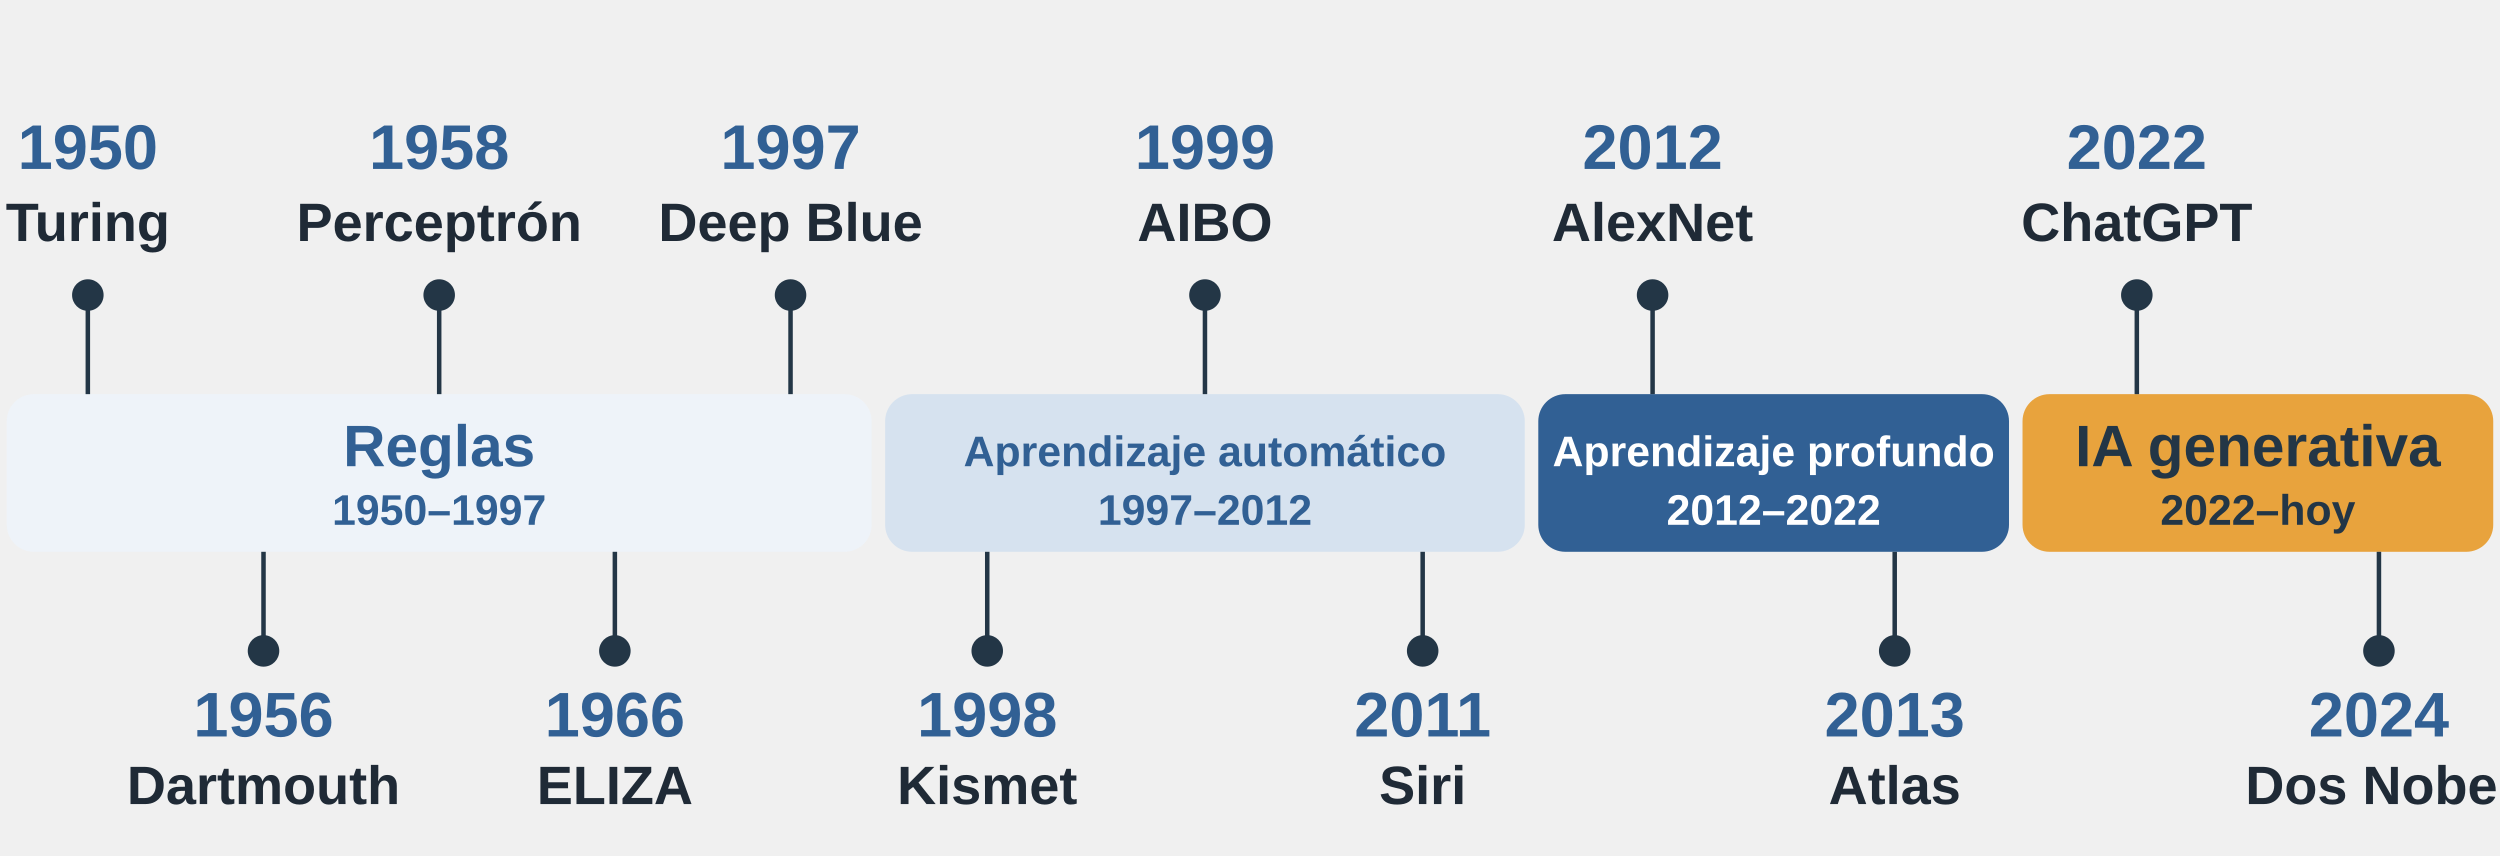
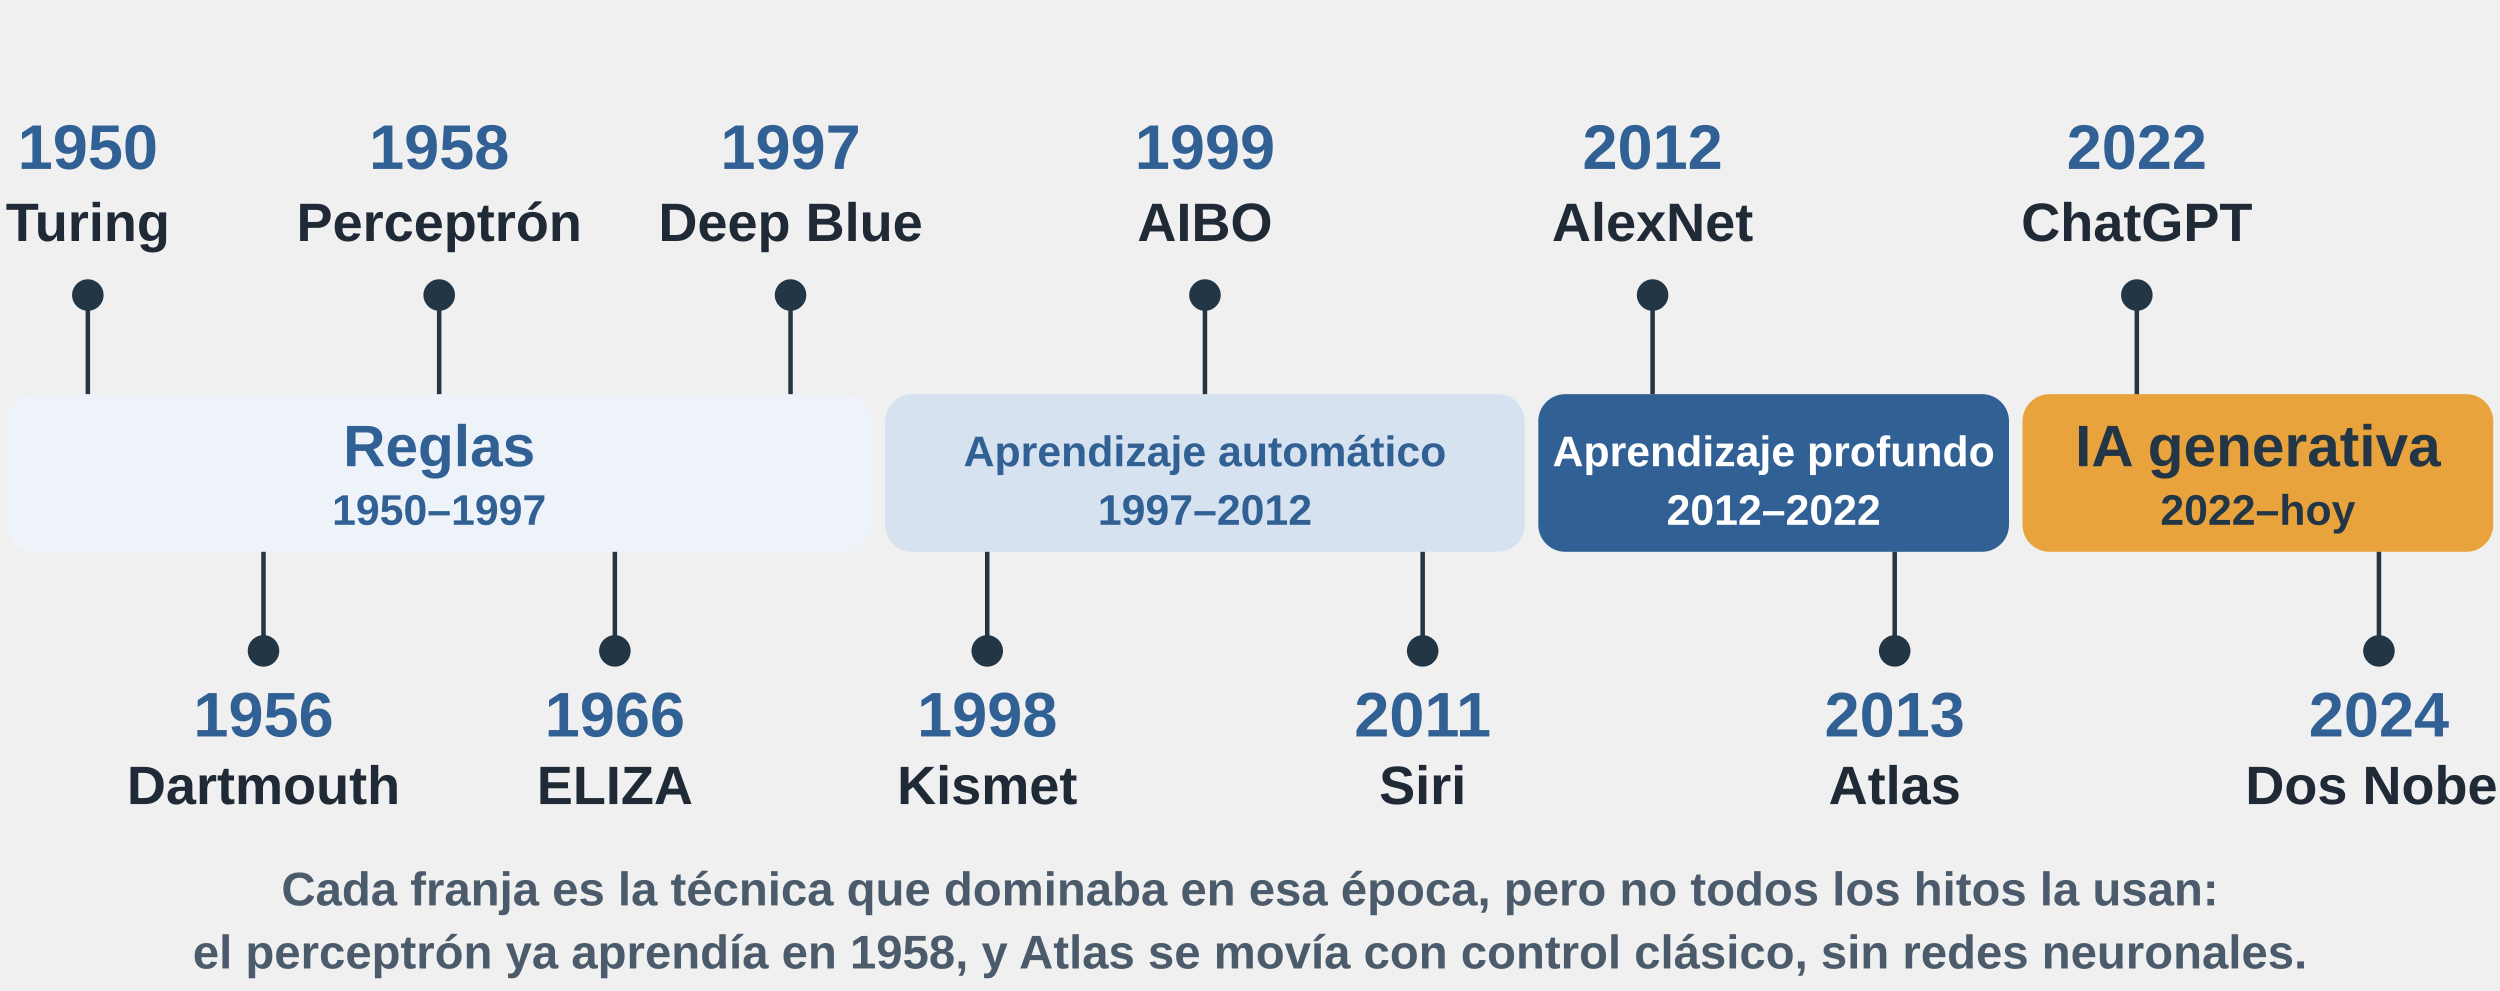
- <svg xmlns="http://www.w3.org/2000/svg" viewBox="0 0 1110 380" width="1110" height="380" font-family="Catamaran, Arial, Helvetica, sans-serif">
+ <svg xmlns="http://www.w3.org/2000/svg" viewBox="0 0 1110 440" width="1110" height="440" font-family="Catamaran, Arial, Helvetica, sans-serif">
  <defs>
    <marker id="flecha" viewBox="0 0 10 10" refX="8" refY="5" markerWidth="20" markerHeight="20" markerUnits="userSpaceOnUse" orient="auto-start-reverse">
      <path d="M0,0 L10,5 L0,10 z" fill="#233646" />
    </marker>
    <marker id="flechaSol" viewBox="0 0 10 10" refX="8" refY="5" markerWidth="18" markerHeight="18" markerUnits="userSpaceOnUse" orient="auto-start-reverse">
      <path d="M0,0 L10,5 L0,10 z" fill="#e8a33d" />
    </marker>
  </defs>
  <rect x="3" y="175" width="384" height="70" rx="12" fill="#eef3f9" stroke="none" stroke-width="0" />
  <text x="195.0" y="207" font-size="26" fill="#316094" font-weight="800" text-anchor="middle">Reglas</text>
  <text x="195.0" y="233" font-size="19" fill="#316094" font-weight="600" text-anchor="middle">1950–1997</text>
  <line x1="39.0" y1="175" x2="39.0" y2="135" stroke="#233646" stroke-width="2" />
  <circle cx="39.0" cy="131" r="7" fill="#233646" />
  <text x="39.0" y="75" font-size="28" fill="#316094" font-weight="900" text-anchor="middle">1950</text>
  <text x="39.0" y="107" font-size="24" fill="#1f2a36" font-weight="700" text-anchor="middle">Turing</text>
  <line x1="117.0" y1="245" x2="117.0" y2="285" stroke="#233646" stroke-width="2" />
  <circle cx="117.0" cy="289" r="7" fill="#233646" />
  <text x="117.0" y="327" font-size="28" fill="#316094" font-weight="900" text-anchor="middle">1956</text>
  <text x="117.0" y="357" font-size="24" fill="#1f2a36" font-weight="700" text-anchor="middle">Dartmouth</text>
  <line x1="195.0" y1="175" x2="195.0" y2="135" stroke="#233646" stroke-width="2" />
  <circle cx="195.0" cy="131" r="7" fill="#233646" />
  <text x="195.0" y="75" font-size="28" fill="#316094" font-weight="900" text-anchor="middle">1958</text>
  <text x="195.0" y="107" font-size="24" fill="#1f2a36" font-weight="700" text-anchor="middle">Perceptrón</text>
  <line x1="273.0" y1="245" x2="273.0" y2="285" stroke="#233646" stroke-width="2" />
  <circle cx="273.0" cy="289" r="7" fill="#233646" />
  <text x="273.0" y="327" font-size="28" fill="#316094" font-weight="900" text-anchor="middle">1966</text>
  <text x="273.0" y="357" font-size="24" fill="#1f2a36" font-weight="700" text-anchor="middle">ELIZA</text>
  <line x1="351.0" y1="175" x2="351.0" y2="135" stroke="#233646" stroke-width="2" />
  <circle cx="351.0" cy="131" r="7" fill="#233646" />
  <text x="351.0" y="75" font-size="28" fill="#316094" font-weight="900" text-anchor="middle">1997</text>
  <text x="351.0" y="107" font-size="24" fill="#1f2a36" font-weight="700" text-anchor="middle">Deep Blue</text>
  <rect x="393" y="175" width="284" height="70" rx="12" fill="#d6e2ef" stroke="none" stroke-width="0" />
  <text x="535.0" y="207" font-size="19" fill="#316094" font-weight="800" text-anchor="middle">Aprendizaje automático</text>
  <text x="535.0" y="233" font-size="19" fill="#316094" font-weight="600" text-anchor="middle">1997–2012</text>
  <line x1="438.333" y1="245" x2="438.333" y2="285" stroke="#233646" stroke-width="2" />
  <circle cx="438.333" cy="289" r="7" fill="#233646" />
  <text x="438.333" y="327" font-size="28" fill="#316094" font-weight="900" text-anchor="middle">1998</text>
  <text x="438.333" y="357" font-size="24" fill="#1f2a36" font-weight="700" text-anchor="middle">Kismet</text>
  <line x1="535.0" y1="175" x2="535.0" y2="135" stroke="#233646" stroke-width="2" />
  <circle cx="535.0" cy="131" r="7" fill="#233646" />
  <text x="535.0" y="75" font-size="28" fill="#316094" font-weight="900" text-anchor="middle">1999</text>
  <text x="535.0" y="107" font-size="24" fill="#1f2a36" font-weight="700" text-anchor="middle">AIBO</text>
  <line x1="631.667" y1="245" x2="631.667" y2="285" stroke="#233646" stroke-width="2" />
  <circle cx="631.667" cy="289" r="7" fill="#233646" />
  <text x="631.667" y="327" font-size="28" fill="#316094" font-weight="900" text-anchor="middle">2011</text>
  <text x="631.667" y="357" font-size="24" fill="#1f2a36" font-weight="700" text-anchor="middle">Siri</text>
  <rect x="683" y="175" width="209" height="70" rx="12" fill="#316094" stroke="none" stroke-width="0" />
  <text x="787.5" y="207" font-size="19" fill="#fff" font-weight="800" text-anchor="middle">Aprendizaje profundo</text>
  <text x="787.5" y="233" font-size="19" fill="#fff" font-weight="600" text-anchor="middle">2012–2022</text>
  <line x1="733.75" y1="175" x2="733.75" y2="135" stroke="#233646" stroke-width="2" />
  <circle cx="733.75" cy="131" r="7" fill="#233646" />
  <text x="733.75" y="75" font-size="28" fill="#316094" font-weight="900" text-anchor="middle">2012</text>
  <text x="733.75" y="107" font-size="24" fill="#1f2a36" font-weight="700" text-anchor="middle">AlexNet</text>
  <line x1="841.25" y1="245" x2="841.25" y2="285" stroke="#233646" stroke-width="2" />
  <circle cx="841.25" cy="289" r="7" fill="#233646" />
  <text x="841.25" y="327" font-size="28" fill="#316094" font-weight="900" text-anchor="middle">2013</text>
  <text x="841.25" y="357" font-size="24" fill="#1f2a36" font-weight="700" text-anchor="middle">Atlas</text>
  <rect x="898" y="175" width="209" height="70" rx="12" fill="#e8a33d" stroke="none" stroke-width="0" />
  <text x="1002.5" y="207" font-size="26" fill="#233646" font-weight="800" text-anchor="middle">IA generativa</text>
  <text x="1002.5" y="233" font-size="19" fill="#233646" font-weight="600" text-anchor="middle">2022–hoy</text>
  <line x1="948.75" y1="175" x2="948.75" y2="135" stroke="#233646" stroke-width="2" />
  <circle cx="948.75" cy="131" r="7" fill="#233646" />
  <text x="948.75" y="75" font-size="28" fill="#316094" font-weight="900" text-anchor="middle">2022</text>
  <text x="948.75" y="107" font-size="24" fill="#1f2a36" font-weight="700" text-anchor="middle">ChatGPT</text>
  <line x1="1056.25" y1="245" x2="1056.25" y2="285" stroke="#233646" stroke-width="2" />
  <circle cx="1056.25" cy="289" r="7" fill="#233646" />
  <text x="1056.25" y="327" font-size="28" fill="#316094" font-weight="900" text-anchor="middle">2024</text>
  <text x="1056.25" y="357" font-size="24" fill="#1f2a36" font-weight="700" text-anchor="middle">Dos Nobel</text>
+   <text x="555" y="402" font-size="21" fill="#4b5b6b" font-weight="700" text-anchor="middle">Cada franja es la técnica que dominaba en esa época, pero no todos los hitos la usan:</text>
+   <text x="555" y="430" font-size="21" fill="#4b5b6b" font-weight="700" text-anchor="middle">el perceptrón ya aprendía en 1958, y Atlas se movía con control clásico, sin redes neuronales.</text>
</svg>
